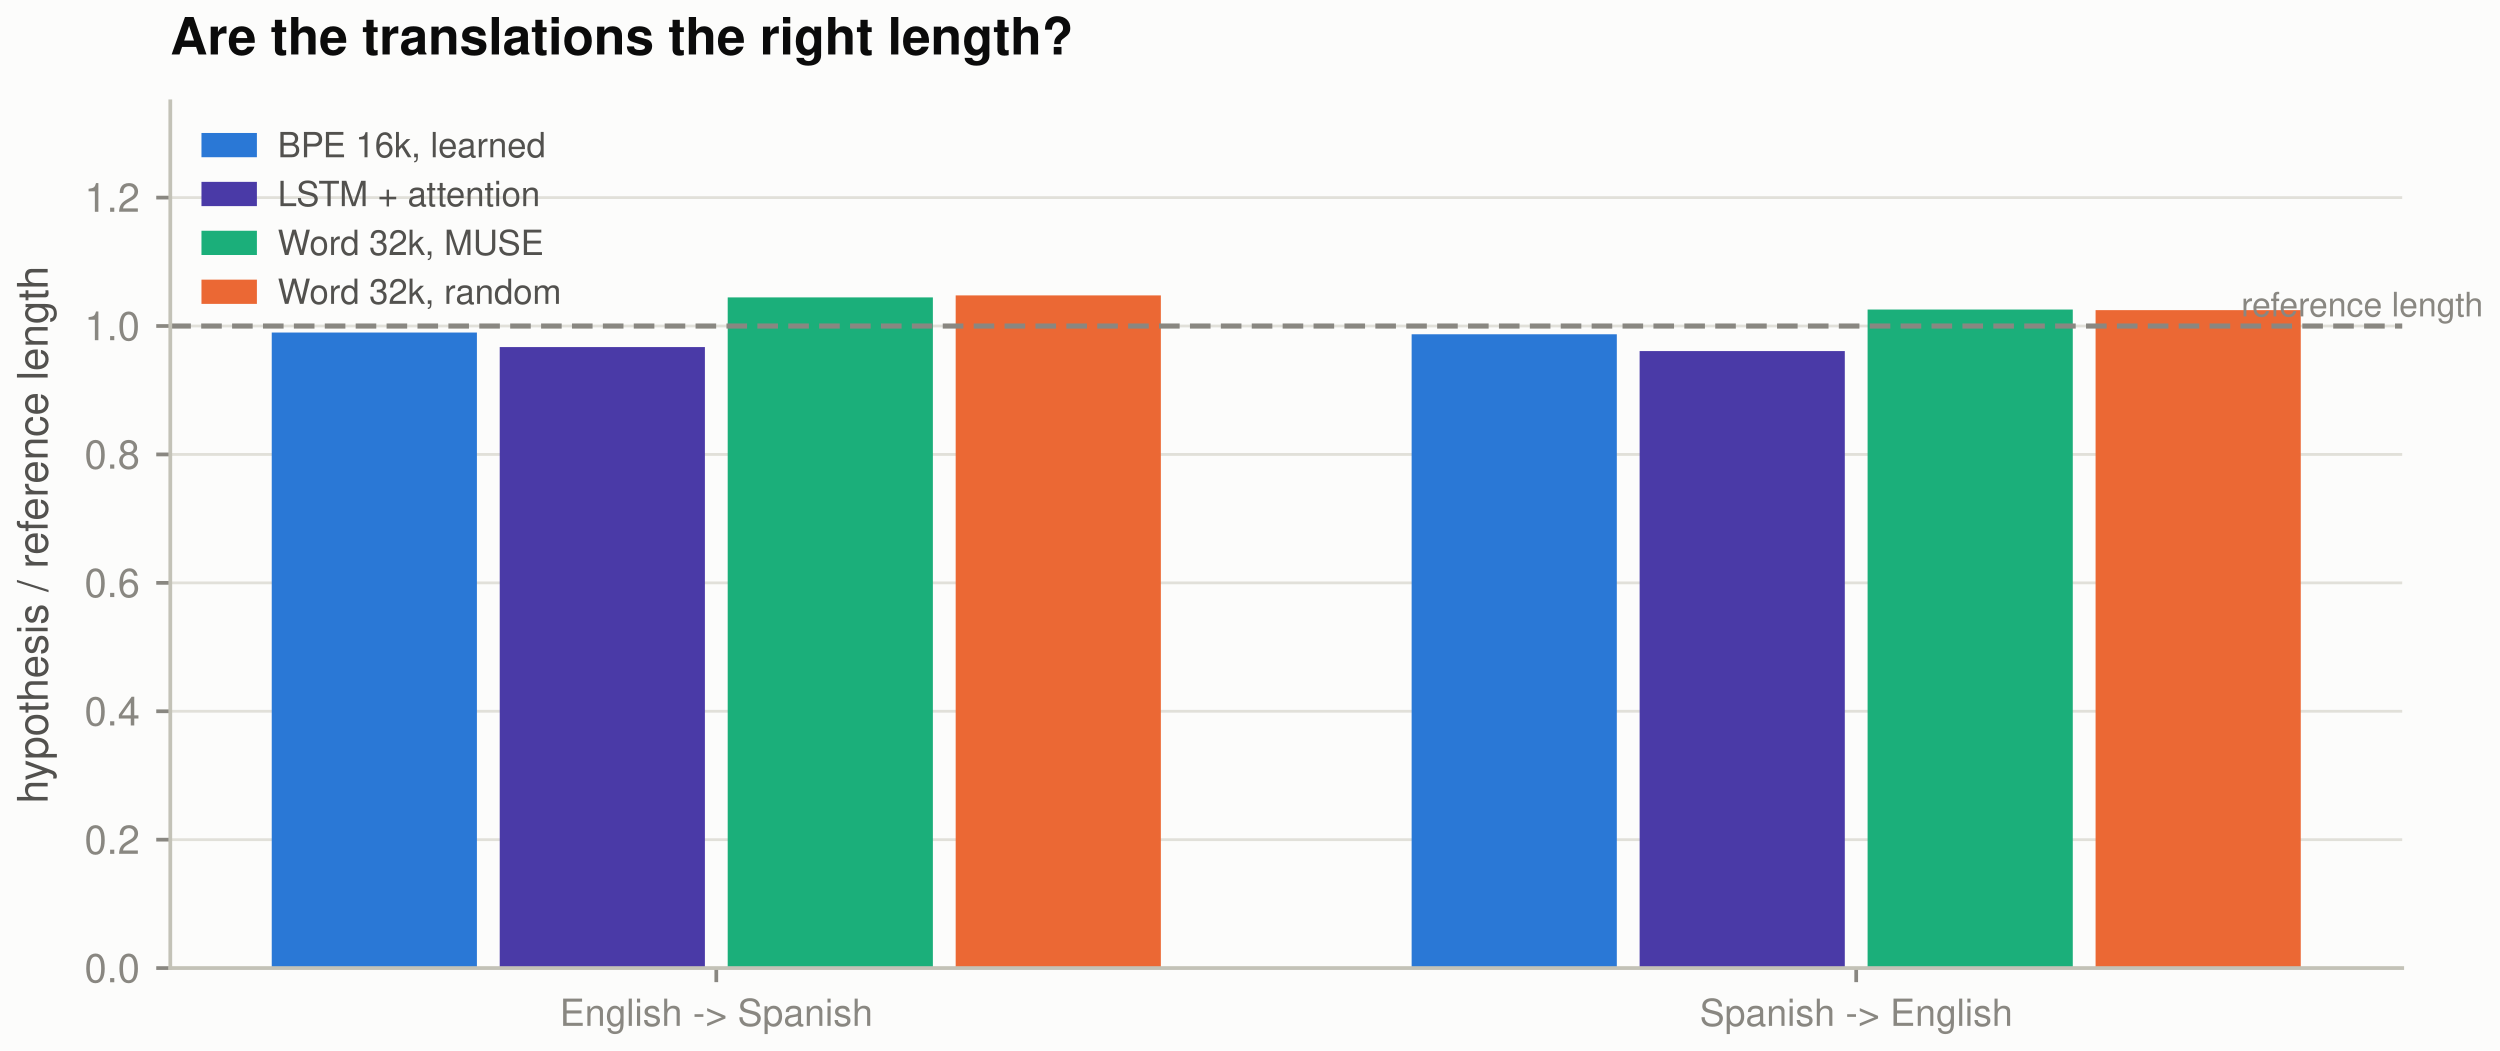
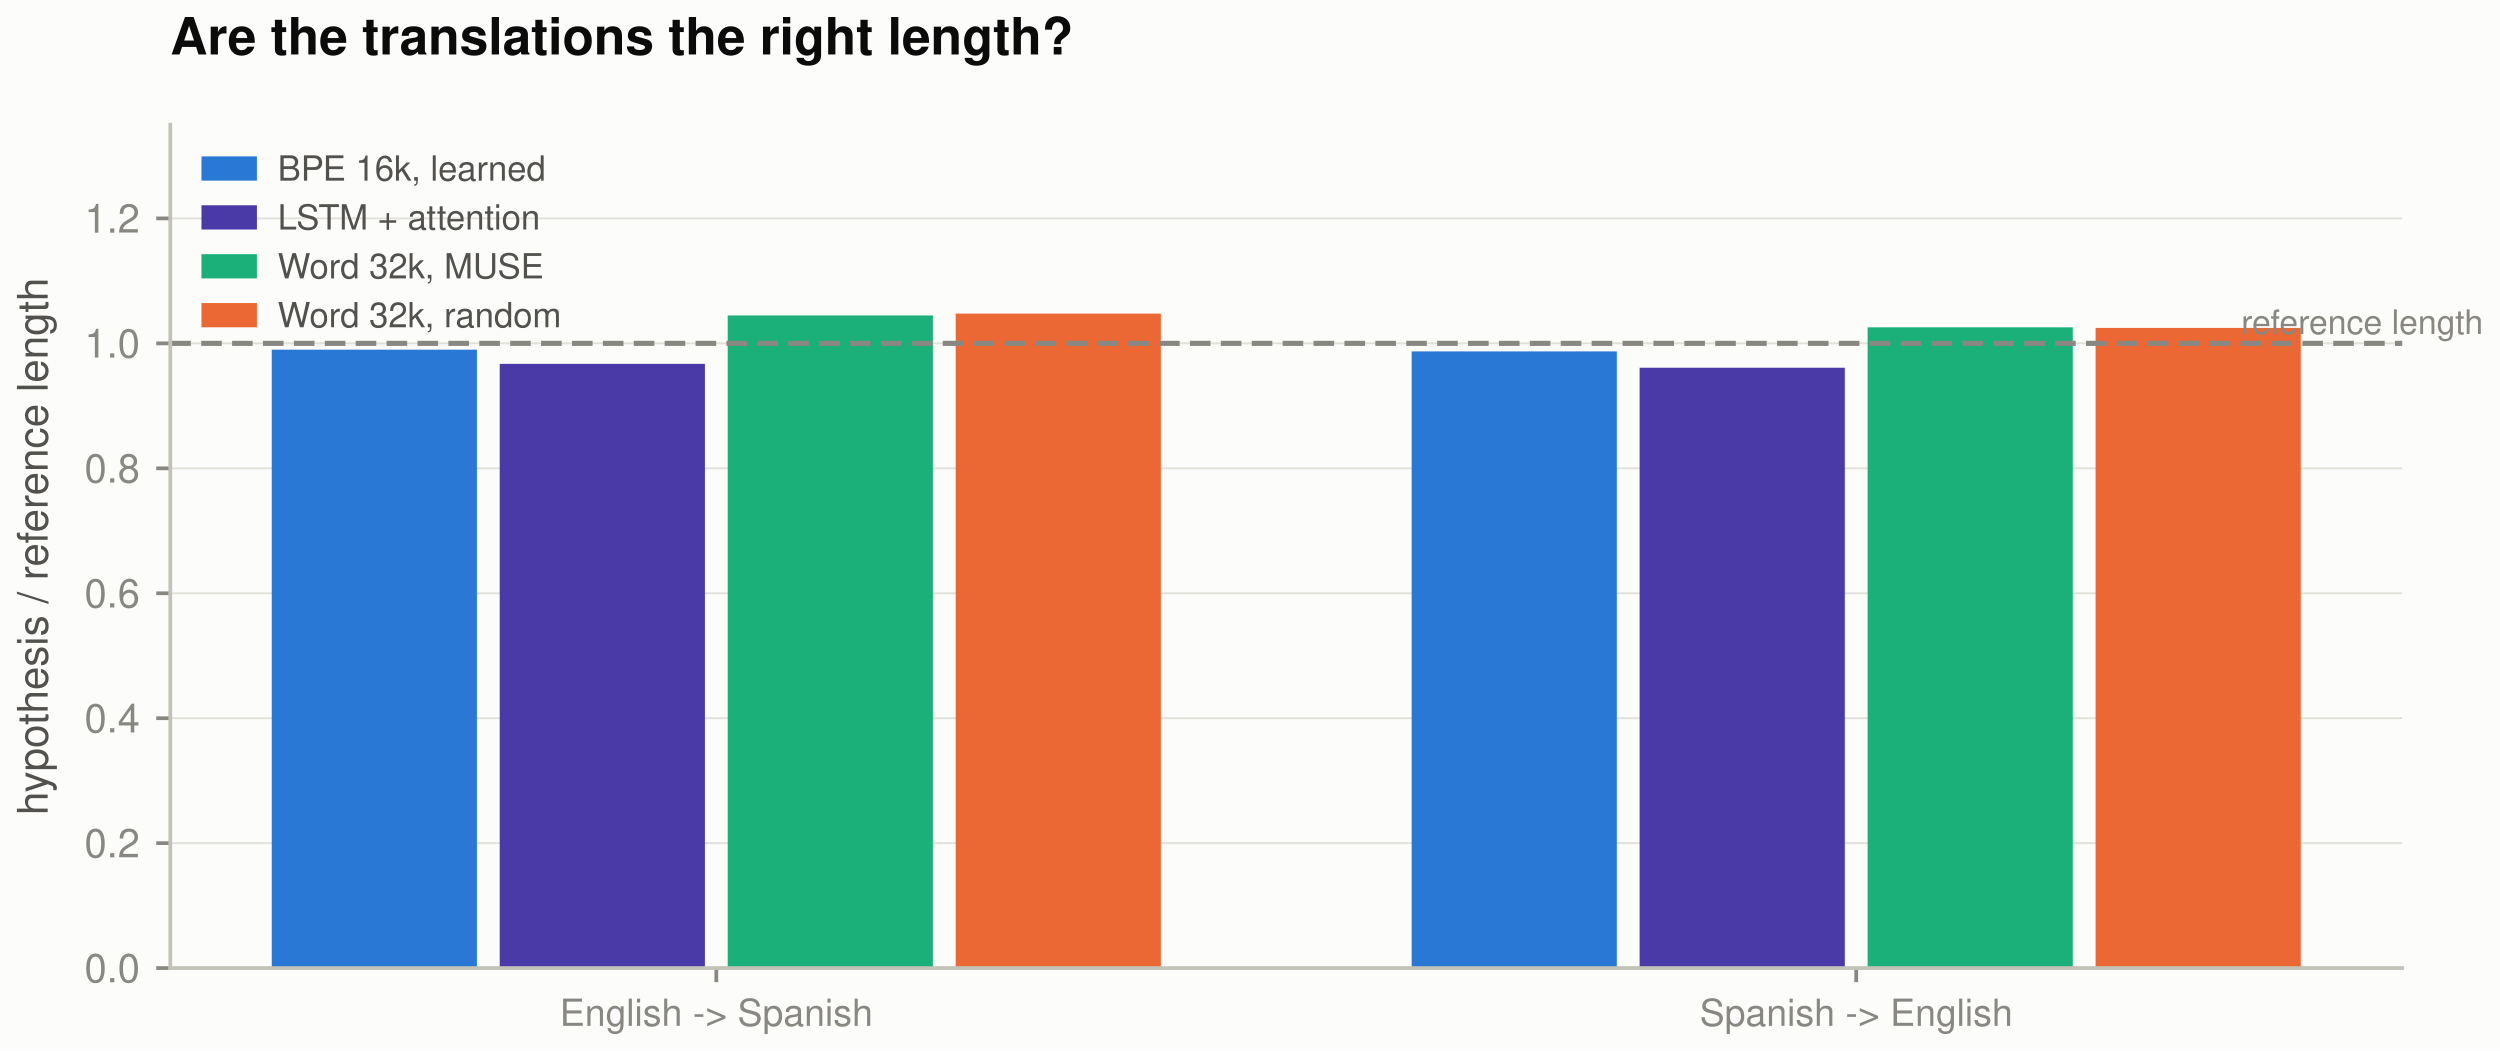
<svg xmlns="http://www.w3.org/2000/svg" xmlns:xlink="http://www.w3.org/1999/xlink" width="534pt" height="224.4pt" viewBox="0 0 534 224.4" version="1.1">
  <defs>
    <style type="text/css">*{stroke-linejoin: round; stroke-linecap: butt}</style>
  </defs>
  <g id="figure_1">
    <g id="patch_1">
      <path d="M 0 224.4  L 534 224.4  L 534 0  L 0 0  z " style="fill: #fcfcfb" />
    </g>
    <g id="axes_1">
      <g id="patch_2">
-         <path d="M 36.374 206.78  L 513.113 206.78  L 513.113 21.64  L 36.374 21.64  z " style="fill: #fcfcfb" />
+         <path d="M 36.374 206.78  L 513.113 206.78  L 513.113 26.64  L 36.374 26.64  z " style="fill: #fcfcfb" />
      </g>
      <g id="matplotlib.axis_1">
        <g id="xtick_1">
          <g id="line2d_1">
            <defs>
-               <path id="mb854077b06" d="M 0 0  L 0 3  " style="stroke: #898781; stroke-width: 0.8" />
+               <path id="m68eeda1e60" d="M 0 0  L 0 3  " style="stroke: #898781; stroke-width: 0.8" />
            </defs>
            <g>
-               <use xlink:href="#mb854077b06" x="153.002" y="206.78" style="fill: #898781; stroke: #898781; stroke-width: 0.8" />
+               <use xlink:href="#m68eeda1e60" x="153.002" y="206.78" style="fill: #898781; stroke: #898781; stroke-width: 0.8" />
            </g>
          </g>
          <g id="text_1">
            <text style="font-size: 8px; font-family: 'Helvetica Neue', 'Helvetica', 'Arial', 'DejaVu Sans', sans-serif; text-anchor: middle; fill: #898781" x="153.002" y="219.127" transform="rotate(-0 153.0018 219.127)">English -&gt; Spanish</text>
          </g>
        </g>
        <g id="xtick_2">
          <g id="line2d_2">
            <g>
-               <use xlink:href="#mb854077b06" x="396.484" y="206.78" style="fill: #898781; stroke: #898781; stroke-width: 0.8" />
+               <use xlink:href="#m68eeda1e60" x="396.484" y="206.78" style="fill: #898781; stroke: #898781; stroke-width: 0.8" />
            </g>
          </g>
          <g id="text_2">
            <text style="font-size: 8px; font-family: 'Helvetica Neue', 'Helvetica', 'Arial', 'DejaVu Sans', sans-serif; text-anchor: middle; fill: #898781" x="396.484" y="219.127" transform="rotate(-0 396.4844 219.127)">Spanish -&gt; English</text>
          </g>
        </g>
      </g>
      <g id="matplotlib.axis_2">
        <g id="ytick_1">
          <g id="line2d_3">
-             <path d="M 36.374 206.78  L 513.113 206.78  " clip-path="url(#p3abce88fe7)" style="fill: none; stroke: #e1e0d9; stroke-width: 0.6; stroke-linecap: round" />
+             <path d="M 36.374 206.78  L 513.113 206.78  " clip-path="url(#p06eeaf395d)" style="fill: none; stroke: #e1e0d9; stroke-width: 0.4; stroke-linecap: round" />
          </g>
          <g id="line2d_4">
            <defs>
-               <path id="m363235a218" d="M 0 0  L -3 0  " style="stroke: #898781; stroke-width: 0.8" />
+               <path id="m43e8e029dd" d="M 0 0  L -3 0  " style="stroke: #898781; stroke-width: 0.8" />
            </defs>
            <g>
-               <use xlink:href="#m363235a218" x="36.374" y="206.78" style="fill: #898781; stroke: #898781; stroke-width: 0.8" />
+               <use xlink:href="#m43e8e029dd" x="36.374" y="206.78" style="fill: #898781; stroke: #898781; stroke-width: 0.8" />
            </g>
          </g>
          <g id="text_3">
            <text style="font-size: 8.5px; font-family: 'Helvetica Neue', 'Helvetica', 'Arial', 'DejaVu Sans', sans-serif; text-anchor: end; fill: #898781" x="29.874" y="209.814" transform="rotate(-0 29.87367 209.8143)">0.0</text>
          </g>
        </g>
        <g id="ytick_2">
          <g id="line2d_5">
-             <path d="M 36.374 179.351  L 513.113 179.351  " clip-path="url(#p3abce88fe7)" style="fill: none; stroke: #e1e0d9; stroke-width: 0.6; stroke-linecap: round" />
+             <path d="M 36.374 180.092  L 513.113 180.092  " clip-path="url(#p06eeaf395d)" style="fill: none; stroke: #e1e0d9; stroke-width: 0.4; stroke-linecap: round" />
          </g>
          <g id="line2d_6">
            <g>
-               <use xlink:href="#m363235a218" x="36.374" y="179.351" style="fill: #898781; stroke: #898781; stroke-width: 0.8" />
+               <use xlink:href="#m43e8e029dd" x="36.374" y="180.092" style="fill: #898781; stroke: #898781; stroke-width: 0.8" />
            </g>
          </g>
          <g id="text_4">
-             <text style="font-size: 8.5px; font-family: 'Helvetica Neue', 'Helvetica', 'Arial', 'DejaVu Sans', sans-serif; text-anchor: end; fill: #898781" x="29.874" y="182.386" transform="rotate(-0 29.87367 182.3863)">0.2</text>
+             <text style="font-size: 8.5px; font-family: 'Helvetica Neue', 'Helvetica', 'Arial', 'DejaVu Sans', sans-serif; text-anchor: end; fill: #898781" x="29.874" y="183.127" transform="rotate(-0 29.87367 183.127)">0.2</text>
          </g>
        </g>
        <g id="ytick_3">
          <g id="line2d_7">
-             <path d="M 36.374 151.923  L 513.113 151.923  " clip-path="url(#p3abce88fe7)" style="fill: none; stroke: #e1e0d9; stroke-width: 0.6; stroke-linecap: round" />
+             <path d="M 36.374 153.405  L 513.113 153.405  " clip-path="url(#p06eeaf395d)" style="fill: none; stroke: #e1e0d9; stroke-width: 0.4; stroke-linecap: round" />
          </g>
          <g id="line2d_8">
            <g>
-               <use xlink:href="#m363235a218" x="36.374" y="151.923" style="fill: #898781; stroke: #898781; stroke-width: 0.8" />
+               <use xlink:href="#m43e8e029dd" x="36.374" y="153.405" style="fill: #898781; stroke: #898781; stroke-width: 0.8" />
            </g>
          </g>
          <g id="text_5">
-             <text style="font-size: 8.5px; font-family: 'Helvetica Neue', 'Helvetica', 'Arial', 'DejaVu Sans', sans-serif; text-anchor: end; fill: #898781" x="29.874" y="154.958" transform="rotate(-0 29.87367 154.9582)">0.4</text>
+             <text style="font-size: 8.5px; font-family: 'Helvetica Neue', 'Helvetica', 'Arial', 'DejaVu Sans', sans-serif; text-anchor: end; fill: #898781" x="29.874" y="156.44" transform="rotate(-0 29.87367 156.4397)">0.4</text>
          </g>
        </g>
        <g id="ytick_4">
          <g id="line2d_9">
-             <path d="M 36.374 124.495  L 513.113 124.495  " clip-path="url(#p3abce88fe7)" style="fill: none; stroke: #e1e0d9; stroke-width: 0.6; stroke-linecap: round" />
+             <path d="M 36.374 126.718  L 513.113 126.718  " clip-path="url(#p06eeaf395d)" style="fill: none; stroke: #e1e0d9; stroke-width: 0.4; stroke-linecap: round" />
          </g>
          <g id="line2d_10">
            <g>
-               <use xlink:href="#m363235a218" x="36.374" y="124.495" style="fill: #898781; stroke: #898781; stroke-width: 0.8" />
+               <use xlink:href="#m43e8e029dd" x="36.374" y="126.718" style="fill: #898781; stroke: #898781; stroke-width: 0.8" />
            </g>
          </g>
          <g id="text_6">
-             <text style="font-size: 8.5px; font-family: 'Helvetica Neue', 'Helvetica', 'Arial', 'DejaVu Sans', sans-serif; text-anchor: end; fill: #898781" x="29.874" y="127.53" transform="rotate(-0 29.87367 127.5302)">0.6</text>
+             <text style="font-size: 8.5px; font-family: 'Helvetica Neue', 'Helvetica', 'Arial', 'DejaVu Sans', sans-serif; text-anchor: end; fill: #898781" x="29.874" y="129.752" transform="rotate(-0 29.87367 129.7524)">0.6</text>
          </g>
        </g>
        <g id="ytick_5">
          <g id="line2d_11">
-             <path d="M 36.374 97.067  L 513.113 97.067  " clip-path="url(#p3abce88fe7)" style="fill: none; stroke: #e1e0d9; stroke-width: 0.6; stroke-linecap: round" />
+             <path d="M 36.374 100.03  L 513.113 100.03  " clip-path="url(#p06eeaf395d)" style="fill: none; stroke: #e1e0d9; stroke-width: 0.4; stroke-linecap: round" />
          </g>
          <g id="line2d_12">
            <g>
-               <use xlink:href="#m363235a218" x="36.374" y="97.067" style="fill: #898781; stroke: #898781; stroke-width: 0.8" />
+               <use xlink:href="#m43e8e029dd" x="36.374" y="100.03" style="fill: #898781; stroke: #898781; stroke-width: 0.8" />
            </g>
          </g>
          <g id="text_7">
-             <text style="font-size: 8.5px; font-family: 'Helvetica Neue', 'Helvetica', 'Arial', 'DejaVu Sans', sans-serif; text-anchor: end; fill: #898781" x="29.874" y="100.102" transform="rotate(-0 29.87367 100.1022)">0.8</text>
+             <text style="font-size: 8.5px; font-family: 'Helvetica Neue', 'Helvetica', 'Arial', 'DejaVu Sans', sans-serif; text-anchor: end; fill: #898781" x="29.874" y="103.065" transform="rotate(-0 29.87367 103.0651)">0.8</text>
          </g>
        </g>
        <g id="ytick_6">
          <g id="line2d_13">
-             <path d="M 36.374 69.639  L 513.113 69.639  " clip-path="url(#p3abce88fe7)" style="fill: none; stroke: #e1e0d9; stroke-width: 0.6; stroke-linecap: round" />
+             <path d="M 36.374 73.343  L 513.113 73.343  " clip-path="url(#p06eeaf395d)" style="fill: none; stroke: #e1e0d9; stroke-width: 0.4; stroke-linecap: round" />
          </g>
          <g id="line2d_14">
            <g>
-               <use xlink:href="#m363235a218" x="36.374" y="69.639" style="fill: #898781; stroke: #898781; stroke-width: 0.8" />
+               <use xlink:href="#m43e8e029dd" x="36.374" y="73.343" style="fill: #898781; stroke: #898781; stroke-width: 0.8" />
            </g>
          </g>
          <g id="text_8">
-             <text style="font-size: 8.5px; font-family: 'Helvetica Neue', 'Helvetica', 'Arial', 'DejaVu Sans', sans-serif; text-anchor: end; fill: #898781" x="29.874" y="72.674" transform="rotate(-0 29.87367 72.67413)">1.0</text>
+             <text style="font-size: 8.5px; font-family: 'Helvetica Neue', 'Helvetica', 'Arial', 'DejaVu Sans', sans-serif; text-anchor: end; fill: #898781" x="29.874" y="76.378" transform="rotate(-0 29.87367 76.37784)">1.0</text>
          </g>
        </g>
        <g id="ytick_7">
          <g id="line2d_15">
-             <path d="M 36.374 42.211  L 513.113 42.211  " clip-path="url(#p3abce88fe7)" style="fill: none; stroke: #e1e0d9; stroke-width: 0.6; stroke-linecap: round" />
+             <path d="M 36.374 46.656  L 513.113 46.656  " clip-path="url(#p06eeaf395d)" style="fill: none; stroke: #e1e0d9; stroke-width: 0.4; stroke-linecap: round" />
          </g>
          <g id="line2d_16">
            <g>
-               <use xlink:href="#m363235a218" x="36.374" y="42.211" style="fill: #898781; stroke: #898781; stroke-width: 0.8" />
+               <use xlink:href="#m43e8e029dd" x="36.374" y="46.656" style="fill: #898781; stroke: #898781; stroke-width: 0.8" />
            </g>
          </g>
          <g id="text_9">
-             <text style="font-size: 8.5px; font-family: 'Helvetica Neue', 'Helvetica', 'Arial', 'DejaVu Sans', sans-serif; text-anchor: end; fill: #898781" x="29.874" y="45.246" transform="rotate(-0 29.87367 45.2461)">1.2</text>
+             <text style="font-size: 8.5px; font-family: 'Helvetica Neue', 'Helvetica', 'Arial', 'DejaVu Sans', sans-serif; text-anchor: end; fill: #898781" x="29.874" y="49.691" transform="rotate(-0 29.87367 49.69055)">1.2</text>
          </g>
        </g>
        <g id="text_10">
-           <text style="font-size: 9px; font-family: 'Helvetica Neue', 'Helvetica', 'Arial', 'DejaVu Sans', sans-serif; text-anchor: middle; fill: #52514e" x="10.178" y="114.21" transform="rotate(-90 10.17844 114.2099)">hypothesis / reference length</text>
+           <text style="font-size: 9px; font-family: 'Helvetica Neue', 'Helvetica', 'Arial', 'DejaVu Sans', sans-serif; text-anchor: middle; fill: #52514e" x="10.178" y="116.71" transform="rotate(-90 10.17844 116.7099)">hypothesis / reference length</text>
        </g>
      </g>
      <g id="patch_3">
-         <path d="M 58.044 206.78  L 101.87 206.78  L 101.87 71.022  L 58.044 71.022  z " clip-path="url(#p3abce88fe7)" style="fill: #2a78d6" />
+         <path d="M 58.044 206.78  L 101.87 206.78  L 101.87 74.688  L 58.044 74.688  z " clip-path="url(#p06eeaf395d)" style="fill: #2a78d6" />
      </g>
      <g id="patch_4">
-         <path d="M 301.526 206.78  L 345.353 206.78  L 345.353 71.399  L 301.526 71.399  z " clip-path="url(#p3abce88fe7)" style="fill: #2a78d6" />
+         <path d="M 301.526 206.78  L 345.353 206.78  L 345.353 75.055  L 301.526 75.055  z " clip-path="url(#p06eeaf395d)" style="fill: #2a78d6" />
      </g>
      <g id="patch_5">
-         <path d="M 106.74 206.78  L 150.567 206.78  L 150.567 74.133  L 106.74 74.133  z " clip-path="url(#p3abce88fe7)" style="fill: #4a3aa7" />
+         <path d="M 106.74 206.78  L 150.567 206.78  L 150.567 77.716  L 106.74 77.716  z " clip-path="url(#p06eeaf395d)" style="fill: #4a3aa7" />
      </g>
      <g id="patch_6">
-         <path d="M 350.223 206.78  L 394.05 206.78  L 394.05 74.988  L 350.223 74.988  z " clip-path="url(#p3abce88fe7)" style="fill: #4a3aa7" />
+         <path d="M 350.223 206.78  L 394.05 206.78  L 394.05 78.547  L 350.223 78.547  z " clip-path="url(#p06eeaf395d)" style="fill: #4a3aa7" />
      </g>
      <g id="patch_7">
-         <path d="M 155.437 206.78  L 199.264 206.78  L 199.264 63.52  L 155.437 63.52  z " clip-path="url(#p3abce88fe7)" style="fill: #1baf7a" />
+         <path d="M 155.437 206.78  L 199.264 206.78  L 199.264 67.389  L 155.437 67.389  z " clip-path="url(#p06eeaf395d)" style="fill: #1baf7a" />
      </g>
      <g id="patch_8">
-         <path d="M 398.919 206.78  L 442.746 206.78  L 442.746 66.114  L 398.919 66.114  z " clip-path="url(#p3abce88fe7)" style="fill: #1baf7a" />
+         <path d="M 398.919 206.78  L 442.746 206.78  L 442.746 69.913  L 398.919 69.913  z " clip-path="url(#p06eeaf395d)" style="fill: #1baf7a" />
      </g>
      <g id="patch_9">
-         <path d="M 204.133 206.78  L 247.96 206.78  L 247.96 63.103  L 204.133 63.103  z " clip-path="url(#p3abce88fe7)" style="fill: #eb6834" />
+         <path d="M 204.133 206.78  L 247.96 206.78  L 247.96 66.983  L 204.133 66.983  z " clip-path="url(#p06eeaf395d)" style="fill: #eb6834" />
      </g>
      <g id="patch_10">
-         <path d="M 447.616 206.78  L 491.443 206.78  L 491.443 66.249  L 447.616 66.249  z " clip-path="url(#p3abce88fe7)" style="fill: #eb6834" />
+         <path d="M 447.616 206.78  L 491.443 206.78  L 491.443 70.044  L 447.616 70.044  z " clip-path="url(#p06eeaf395d)" style="fill: #eb6834" />
      </g>
      <g id="line2d_17">
-         <path d="M 36.374 69.639  L 513.113 69.639  " clip-path="url(#p3abce88fe7)" style="fill: none; stroke-dasharray: 4.4,2.2; stroke-dashoffset: 0; stroke: #898781; stroke-width: 1.1" />
+         <path d="M 36.374 73.343  L 513.113 73.343  " clip-path="url(#p06eeaf395d)" style="fill: none; stroke-dasharray: 4.4,2.2; stroke-dashoffset: 0; stroke: #898781; stroke-width: 1.1" />
      </g>
      <g id="patch_11">
-         <path d="M 36.374 206.78  L 36.374 21.64  " style="fill: none; stroke: #c3c2b7; stroke-width: 0.8; stroke-linejoin: miter; stroke-linecap: square" />
+         <path d="M 36.374 206.78  L 36.374 26.64  " style="fill: none; stroke: #c3c2b7; stroke-width: 0.8; stroke-linejoin: miter; stroke-linecap: square" />
      </g>
      <g id="patch_12">
        <path d="M 36.374 206.78  L 513.113 206.78  " style="fill: none; stroke: #c3c2b7; stroke-width: 0.8; stroke-linejoin: miter; stroke-linecap: square" />
      </g>
      <g id="text_11">
-         <text style="font-size: 7.2px; font-family: 'Helvetica Neue', 'Helvetica', 'Arial', 'DejaVu Sans', sans-serif; text-anchor: end; fill: #898781" x="530.4" y="67.582" transform="rotate(-0 530.3999 67.58226)">reference length</text>
+         <text style="font-size: 7.2px; font-family: 'Helvetica Neue', 'Helvetica', 'Arial', 'DejaVu Sans', sans-serif; text-anchor: end; fill: #898781" x="530.4" y="71.342" transform="rotate(-0 530.3999 71.34152)">reference length</text>
      </g>
      <g id="text_12">
        <text style="font-weight: 600; font-size: 11px; font-family: 'Helvetica Neue', 'Helvetica', 'Arial', 'DejaVu Sans', sans-serif; text-anchor: start; fill: #0b0b0b" x="36.374" y="11.64" transform="rotate(-0 36.37367 11.64031)">Are the translations the right length?</text>
      </g>
      <g id="legend_1">
        <g id="patch_13">
-           <path d="M 43.034 33.584  L 54.874 33.584  L 54.874 28.404  L 43.034 28.404  z " style="fill: #2a78d6" />
+           <path d="M 43.034 38.584  L 54.874 38.584  L 54.874 33.404  L 43.034 33.404  z " style="fill: #2a78d6" />
        </g>
        <g id="text_13">
-           <text style="font-size: 7.4px; font-family: 'Helvetica Neue', 'Helvetica', 'Arial', 'DejaVu Sans', sans-serif; text-anchor: start; fill: #52514e" x="59.314" y="33.584" transform="rotate(-0 59.31367 33.58438)">BPE 16k, learned</text>
+           <text style="font-size: 7.4px; font-family: 'Helvetica Neue', 'Helvetica', 'Arial', 'DejaVu Sans', sans-serif; text-anchor: start; fill: #52514e" x="59.314" y="38.584" transform="rotate(-0 59.31367 38.58438)">BPE 16k, learned</text>
        </g>
        <g id="patch_14">
-           <path d="M 43.034 44.026  L 54.874 44.026  L 54.874 38.846  L 43.034 38.846  z " style="fill: #4a3aa7" />
+           <path d="M 43.034 49.026  L 54.874 49.026  L 54.874 43.846  L 43.034 43.846  z " style="fill: #4a3aa7" />
        </g>
        <g id="text_14">
-           <text style="font-size: 7.4px; font-family: 'Helvetica Neue', 'Helvetica', 'Arial', 'DejaVu Sans', sans-serif; text-anchor: start; fill: #52514e" x="59.314" y="44.026" transform="rotate(-0 59.31367 44.02647)">LSTM + attention</text>
+           <text style="font-size: 7.4px; font-family: 'Helvetica Neue', 'Helvetica', 'Arial', 'DejaVu Sans', sans-serif; text-anchor: start; fill: #52514e" x="59.314" y="49.026" transform="rotate(-0 59.31367 49.02647)">LSTM + attention</text>
        </g>
        <g id="patch_15">
-           <path d="M 43.034 54.469  L 54.874 54.469  L 54.874 49.289  L 43.034 49.289  z " style="fill: #1baf7a" />
+           <path d="M 43.034 59.469  L 54.874 59.469  L 54.874 54.289  L 43.034 54.289  z " style="fill: #1baf7a" />
        </g>
        <g id="text_15">
-           <text style="font-size: 7.4px; font-family: 'Helvetica Neue', 'Helvetica', 'Arial', 'DejaVu Sans', sans-serif; text-anchor: start; fill: #52514e" x="59.314" y="54.469" transform="rotate(-0 59.31367 54.46856)">Word 32k, MUSE</text>
+           <text style="font-size: 7.4px; font-family: 'Helvetica Neue', 'Helvetica', 'Arial', 'DejaVu Sans', sans-serif; text-anchor: start; fill: #52514e" x="59.314" y="59.469" transform="rotate(-0 59.31367 59.46856)">Word 32k, MUSE</text>
        </g>
        <g id="patch_16">
-           <path d="M 43.034 64.911  L 54.874 64.911  L 54.874 59.731  L 43.034 59.731  z " style="fill: #eb6834" />
+           <path d="M 43.034 69.911  L 54.874 69.911  L 54.874 64.731  L 43.034 64.731  z " style="fill: #eb6834" />
        </g>
        <g id="text_16">
-           <text style="font-size: 7.4px; font-family: 'Helvetica Neue', 'Helvetica', 'Arial', 'DejaVu Sans', sans-serif; text-anchor: start; fill: #52514e" x="59.314" y="64.911" transform="rotate(-0 59.31367 64.91066)">Word 32k, random</text>
+           <text style="font-size: 7.4px; font-family: 'Helvetica Neue', 'Helvetica', 'Arial', 'DejaVu Sans', sans-serif; text-anchor: start; fill: #52514e" x="59.314" y="69.911" transform="rotate(-0 59.31367 69.91066)">Word 32k, random</text>
        </g>
      </g>
    </g>
  </g>
  <defs>
-     <clipPath id="p3abce88fe7">
-       <rect x="36.374" y="21.64" width="476.739" height="185.139" />
+     <clipPath id="p06eeaf395d">
+       <rect x="36.374" y="26.64" width="476.739" height="180.139" />
    </clipPath>
  </defs>
</svg>
